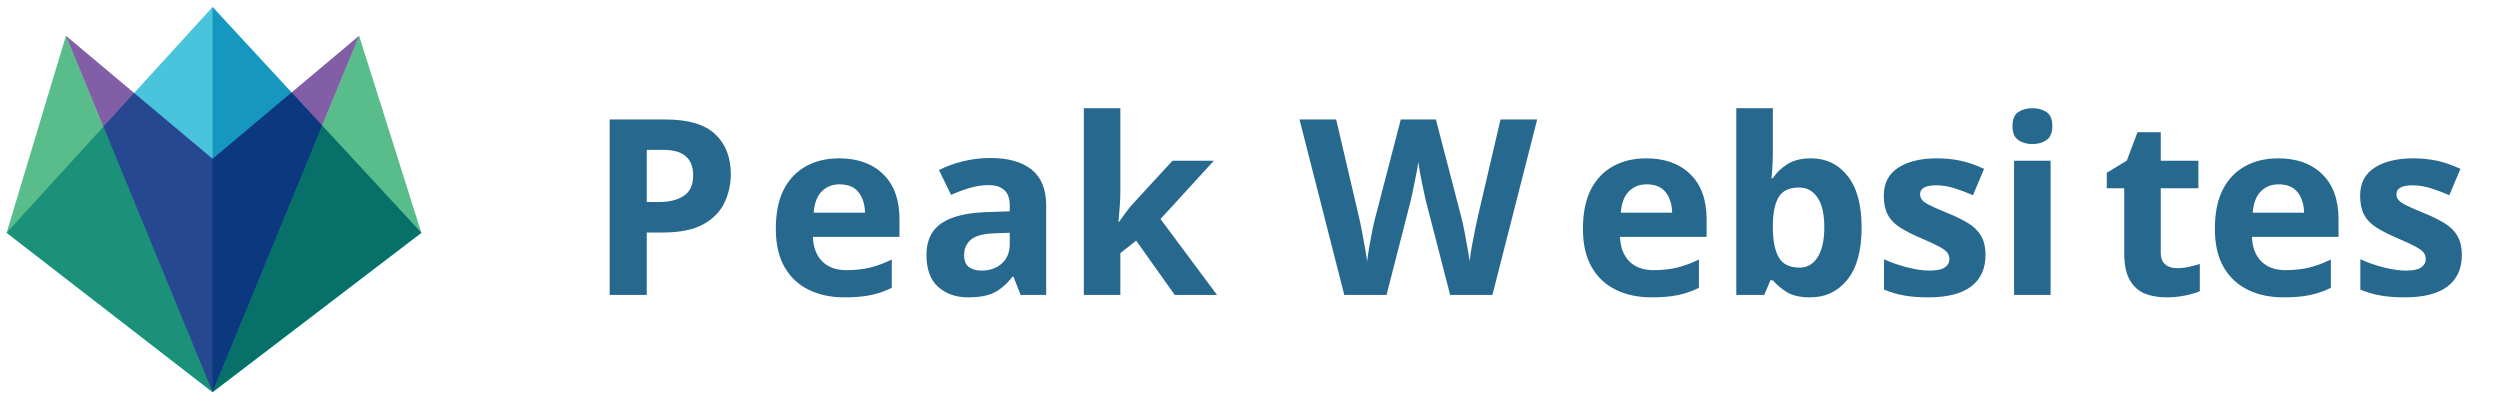
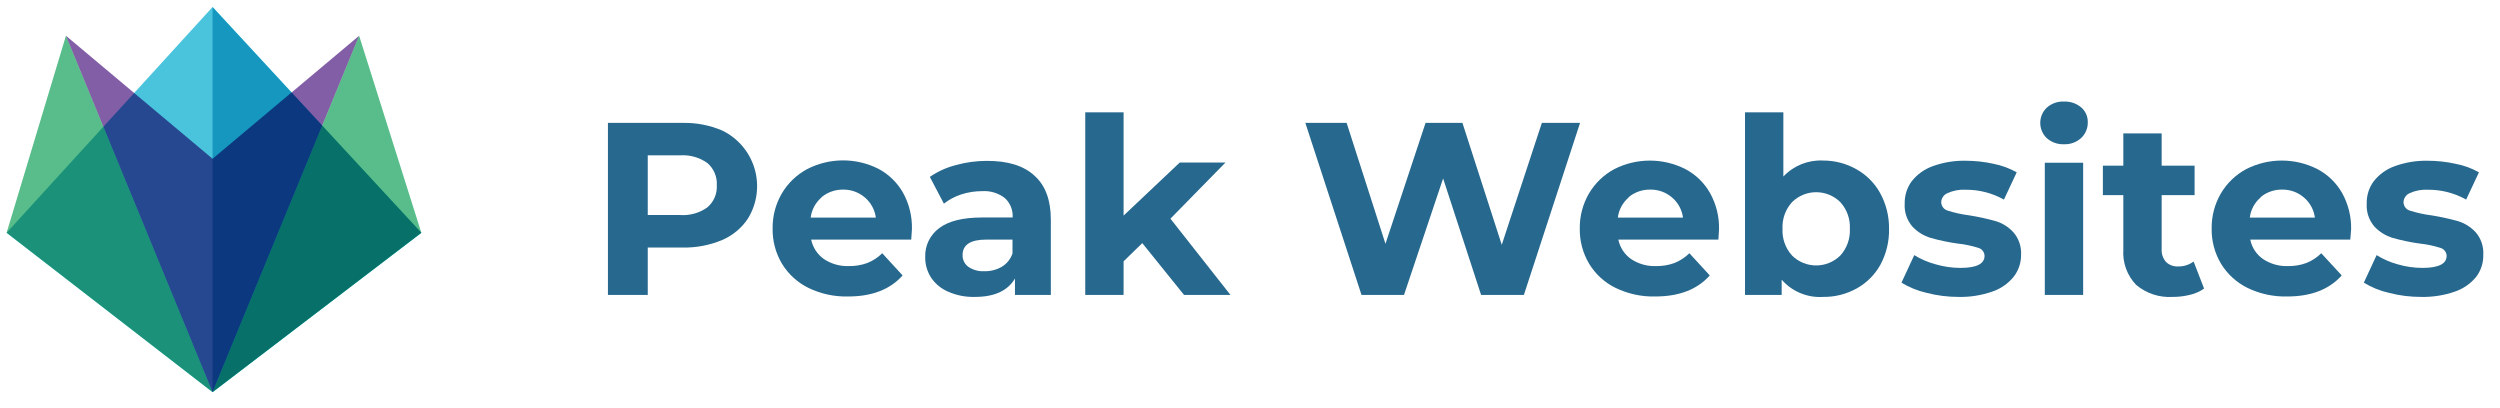
<svg xmlns="http://www.w3.org/2000/svg" viewBox="0 0 356 58">
  <defs>
-     <style>.a,.b{isolation:isolate;}.b{font-size:35px;fill:#27688e;font-family:Montserrat-Bold, Montserrat;font-weight:700;letter-spacing:-0.01em;}.c{letter-spacing:-0.01em;}.d{letter-spacing:0em;}.e{letter-spacing:-0.05em;}.f{letter-spacing:-0.02em;}.g,.h{fill:#4ac4dd;}.h,.i,.j{mix-blend-mode:multiply;}.i{fill:#58bd8a;}.j{fill:#825ea7;}</style>
+     <style>.a{isolation:isolate;}.b{fill:#27688e;}.c,.d{fill:#4ac4dd;}.d,.e,.f{mix-blend-mode:multiply;}.e{fill:#58bd8a;}.f{fill:#825ea7;}</style>
  </defs>
  <g class="a">
    <g class="a">
-       <text class="b" transform="translate(83.66 42)">P<tspan class="c" x="25.24" y="0">e</tspan>
-         <tspan class="d" x="46.8" y="0">ak </tspan>
-         <tspan class="e" x="101.39" y="0">W</tspan>
-         <tspan class="d" x="140.17" y="0">ebsi</tspan>
-         <tspan class="f" x="215.53" y="0">t</tspan>
-         <tspan class="d" x="230.16" y="0">es</tspan>
-       </text>
+       <g class="a">
+         <path class="b" d="M102.83,18.58a8.8,8.8,0,0,1,3.69,12.52,8.32,8.32,0,0,1-3.69,3.08,13.87,13.87,0,0,1-5.66,1.07H92.24V42H86.57V17.5h10.6A13.71,13.71,0,0,1,102.83,18.58Zm-2.09,10.94a3.82,3.82,0,0,0,1.33-3.13,3.88,3.88,0,0,0-1.33-3.17,6,6,0,0,0-3.88-1.1H92.24v8.5h4.62A5.91,5.91,0,0,0,100.74,29.52Z" />
+         <path class="b" d="M129.76,34.12H115.51a4.49,4.49,0,0,0,1.82,2.77,6,6,0,0,0,3.57,1,7.28,7.28,0,0,0,2.61-.44,6.28,6.28,0,0,0,2.12-1.39l2.9,3.16c-1.77,2-4.36,3-7.77,3A12.25,12.25,0,0,1,115.13,41a9.1,9.1,0,0,1-3.78-3.45,9.48,9.48,0,0,1-1.33-5,9.65,9.65,0,0,1,1.31-5,9.27,9.27,0,0,1,3.61-3.47,11.17,11.17,0,0,1,10.13-.05,8.75,8.75,0,0,1,3.52,3.41,10.21,10.21,0,0,1,1.27,5.17C129.86,32.72,129.83,33.21,129.76,34.12Zm-12.78-6a4.49,4.49,0,0,0-1.54,2.87h9.28a4.52,4.52,0,0,0-1.54-2.85A4.62,4.62,0,0,0,120.1,27,4.71,4.71,0,0,0,117,28.07Z" />
+         <path class="b" d="M147.29,25c1.57,1.39,2.35,3.49,2.35,6.28V42h-5.11V39.66q-1.54,2.63-5.74,2.62a8.73,8.73,0,0,1-3.76-.74,5.54,5.54,0,0,1-2.44-2,5.26,5.26,0,0,1-.84-2.93,4.9,4.9,0,0,1,2-4.13c1.32-1,3.35-1.51,6.11-1.51h4.34a3.46,3.46,0,0,0-1.09-2.75,4.76,4.76,0,0,0-3.25-1,9.64,9.64,0,0,0-3,.47A7.89,7.89,0,0,0,134.41,29l-2-3.81a11.56,11.56,0,0,1,3.7-1.68,16.37,16.37,0,0,1,4.42-.6Q145,22.89,147.29,25Zm-4.65,13a3.54,3.54,0,0,0,1.54-1.91V34.12h-3.75c-2.24,0-3.36.74-3.36,2.21A2,2,0,0,0,137.9,38a3.67,3.67,0,0,0,2.25.62A4.76,4.76,0,0,0,142.64,38Z" />
+         <path class="b" d="M162.66,34.62,160,37.21V42h-5.46V16H160v14.7l8-7.56h6.51l-7.84,8L175.22,42h-6.61Z" />
+         <path class="b" d="M225,17.5,217,42h-6.09L205.5,25.41,199.93,42h-6.05l-8-24.5h5.88l5.53,17.22L203,17.5h5.25l5.6,17.36,5.71-17.36Z" />
+         <path class="b" d="M244.7,34.12H230.45a4.49,4.49,0,0,0,1.82,2.77,6,6,0,0,0,3.57,1,7.28,7.28,0,0,0,2.61-.44,6.37,6.37,0,0,0,2.12-1.39l2.9,3.16c-1.77,2-4.36,3-7.77,3A12.25,12.25,0,0,1,230.07,41a9,9,0,0,1-3.78-3.45,9.48,9.48,0,0,1-1.33-5,9.65,9.65,0,0,1,1.31-5,9.27,9.27,0,0,1,3.61-3.47A11.17,11.17,0,0,1,240,24.08a8.66,8.66,0,0,1,3.51,3.41,10.12,10.12,0,0,1,1.28,5.17C244.8,32.72,244.77,33.21,244.7,34.12Zm-12.78-6a4.49,4.49,0,0,0-1.54,2.87h9.28a4.52,4.52,0,0,0-1.54-2.85A4.62,4.62,0,0,0,235,27,4.71,4.71,0,0,0,231.92,28.07Z" />
+         <path class="b" d="M264.35,24.1a8.67,8.67,0,0,1,3.38,3.39A10.33,10.33,0,0,1,269,32.58a10.34,10.34,0,0,1-1.22,5.1,8.67,8.67,0,0,1-3.38,3.39,9.57,9.57,0,0,1-4.78,1.21,7.24,7.24,0,0,1-5.91-2.45V42h-5.22V16h5.46v9.14a7.27,7.27,0,0,1,5.67-2.28A9.57,9.57,0,0,1,264.35,24.1Zm-2.28,12.28a5.27,5.27,0,0,0,1.35-3.8,5.26,5.26,0,0,0-1.35-3.79,4.89,4.89,0,0,0-6.89,0,5.26,5.26,0,0,0-1.35,3.79,5.27,5.27,0,0,0,1.35,3.8,4.89,4.89,0,0,0,6.89,0Z" />
+         <path class="b" d="M274.34,41.7a12,12,0,0,1-3.57-1.45l1.82-3.92a11.44,11.44,0,0,0,3.05,1.31,12.67,12.67,0,0,0,3.5.51c2.31,0,3.46-.57,3.46-1.72a1.21,1.21,0,0,0-.94-1.15,14.64,14.64,0,0,0-2.91-.6,27.91,27.91,0,0,1-3.81-.8,5.83,5.83,0,0,1-2.61-1.61,4.56,4.56,0,0,1-1.1-3.29,5.14,5.14,0,0,1,1-3.17,6.63,6.63,0,0,1,3-2.15,12.91,12.91,0,0,1,4.67-.77,18.37,18.37,0,0,1,4,.44,11,11,0,0,1,3.28,1.21l-1.82,3.88a10.93,10.93,0,0,0-5.43-1.4,5.44,5.44,0,0,0-2.62.49,1.44,1.44,0,0,0-.88,1.26,1.27,1.27,0,0,0,.95,1.23,17.05,17.05,0,0,0,3,.66,33.34,33.34,0,0,1,3.78.82,5.56,5.56,0,0,1,2.55,1.6,4.5,4.5,0,0,1,1.09,3.21,5,5,0,0,1-1.05,3.12,6.67,6.67,0,0,1-3.07,2.12,13.65,13.65,0,0,1-4.77.75A18,18,0,0,1,274.34,41.7Z" />
+         <path class="b" d="M291.46,19.67a3,3,0,0,1,0-4.34,3.46,3.46,0,0,1,2.45-.87,3.6,3.6,0,0,1,2.45.83,2.7,2.7,0,0,1,.94,2.1,3,3,0,0,1-.94,2.26,3.41,3.41,0,0,1-2.45.89A3.46,3.46,0,0,1,291.46,19.67Zm-.28,3.5h5.46V42h-5.46Z" />
+         <path class="b" d="M313.86,41.09a5.63,5.63,0,0,1-2,.89,10,10,0,0,1-2.47.3,7.36,7.36,0,0,1-5.2-1.71,6.6,6.6,0,0,1-1.83-5V27.79h-2.91v-4.2h2.91V19h5.46v4.59h4.69v4.2h-4.69v7.67a2.55,2.55,0,0,0,.61,1.83,2.27,2.27,0,0,0,1.73.65,3.52,3.52,0,0,0,2.21-.7Z" />
+         <path class="b" d="M334.68,34.12H320.44a4.41,4.41,0,0,0,1.82,2.77,6,6,0,0,0,3.57,1,7.19,7.19,0,0,0,2.6-.44,6.28,6.28,0,0,0,2.12-1.39l2.91,3.16c-1.78,2-4.37,3-7.77,3A12.26,12.26,0,0,1,320.05,41a9.17,9.17,0,0,1-3.78-3.45,9.48,9.48,0,0,1-1.33-5,9.65,9.65,0,0,1,1.31-5,9.27,9.27,0,0,1,3.61-3.47A11.17,11.17,0,0,1,330,24.08a8.69,8.69,0,0,1,3.52,3.41,10.22,10.22,0,0,1,1.28,5.17C334.79,32.72,334.75,33.21,334.68,34.12Zm-12.77-6a4.45,4.45,0,0,0-1.54,2.87h9.27a4.52,4.52,0,0,0-1.54-2.85A4.62,4.62,0,0,0,325,27,4.68,4.68,0,0,0,321.91,28.07Z" />
+         <path class="b" d="M340.18,41.7a11.79,11.79,0,0,1-3.57-1.45l1.82-3.92a11.36,11.36,0,0,0,3,1.31,12.72,12.72,0,0,0,3.5.51c2.31,0,3.47-.57,3.47-1.72a1.22,1.22,0,0,0-.95-1.15,14.67,14.67,0,0,0-2.9-.6,28.09,28.09,0,0,1-3.82-.8,5.94,5.94,0,0,1-2.61-1.61,4.6,4.6,0,0,1-1.1-3.29,5.14,5.14,0,0,1,1-3.17,6.63,6.63,0,0,1,3-2.15,13,13,0,0,1,4.68-.77,18.43,18.43,0,0,1,4,.44A10.81,10.81,0,0,1,353,24.54l-1.82,3.88a10.89,10.89,0,0,0-5.42-1.4,5.48,5.48,0,0,0-2.63.49,1.45,1.45,0,0,0-.87,1.26,1.26,1.26,0,0,0,.94,1.23,17.05,17.05,0,0,0,3,.66,33.34,33.34,0,0,1,3.78.82,5.65,5.65,0,0,1,2.56,1.6,4.5,4.5,0,0,1,1.08,3.21,5,5,0,0,1-1,3.12,6.69,6.69,0,0,1-3.06,2.12,13.71,13.71,0,0,1-4.78.75A18,18,0,0,1,340.18,41.7Z" />
+       </g>
    </g>
-     <polygon class="g" points="30.27 1 0.94 33.15 30.27 55.84 60 33.15 30.27 1" />
-     <polygon class="h" points="60 33.15 30.27 1 30.27 1 30.27 55.84 30.27 55.84 60 33.15" />
-     <polygon class="i" points="9.39 5.09 0.94 33.15 30.27 55.84 9.39 5.09" />
-     <polygon class="i" points="51.14 5.09 60 33.15 30.27 55.84 51.14 5.09" />
-     <polygon class="j" points="30.27 55.82 51.14 5.09 30.27 22.61 30.27 22.61 9.39 5.09 30.25 55.8 30.25 55.85 30.26 55.83 30.27 55.84 30.27 55.82" />
+     <polygon class="c" points="30.27 1 0.94 33.15 30.27 55.84 60 33.15 30.27 1" />
+     <polygon class="d" points="60 33.15 30.27 1 30.27 1 30.27 55.84 30.27 55.84 60 33.15" />
+     <polygon class="e" points="9.39 5.09 0.94 33.15 30.27 55.84 9.39 5.09" />
+     <polygon class="e" points="51.14 5.09 60 33.15 30.27 55.84 51.14 5.09" />
+     <polygon class="f" points="30.27 55.82 51.14 5.09 30.27 22.61 30.27 22.61 9.39 5.09 30.25 55.8 30.25 55.85 30.26 55.83 30.27 55.84 30.27 55.82" />
  </g>
</svg>
